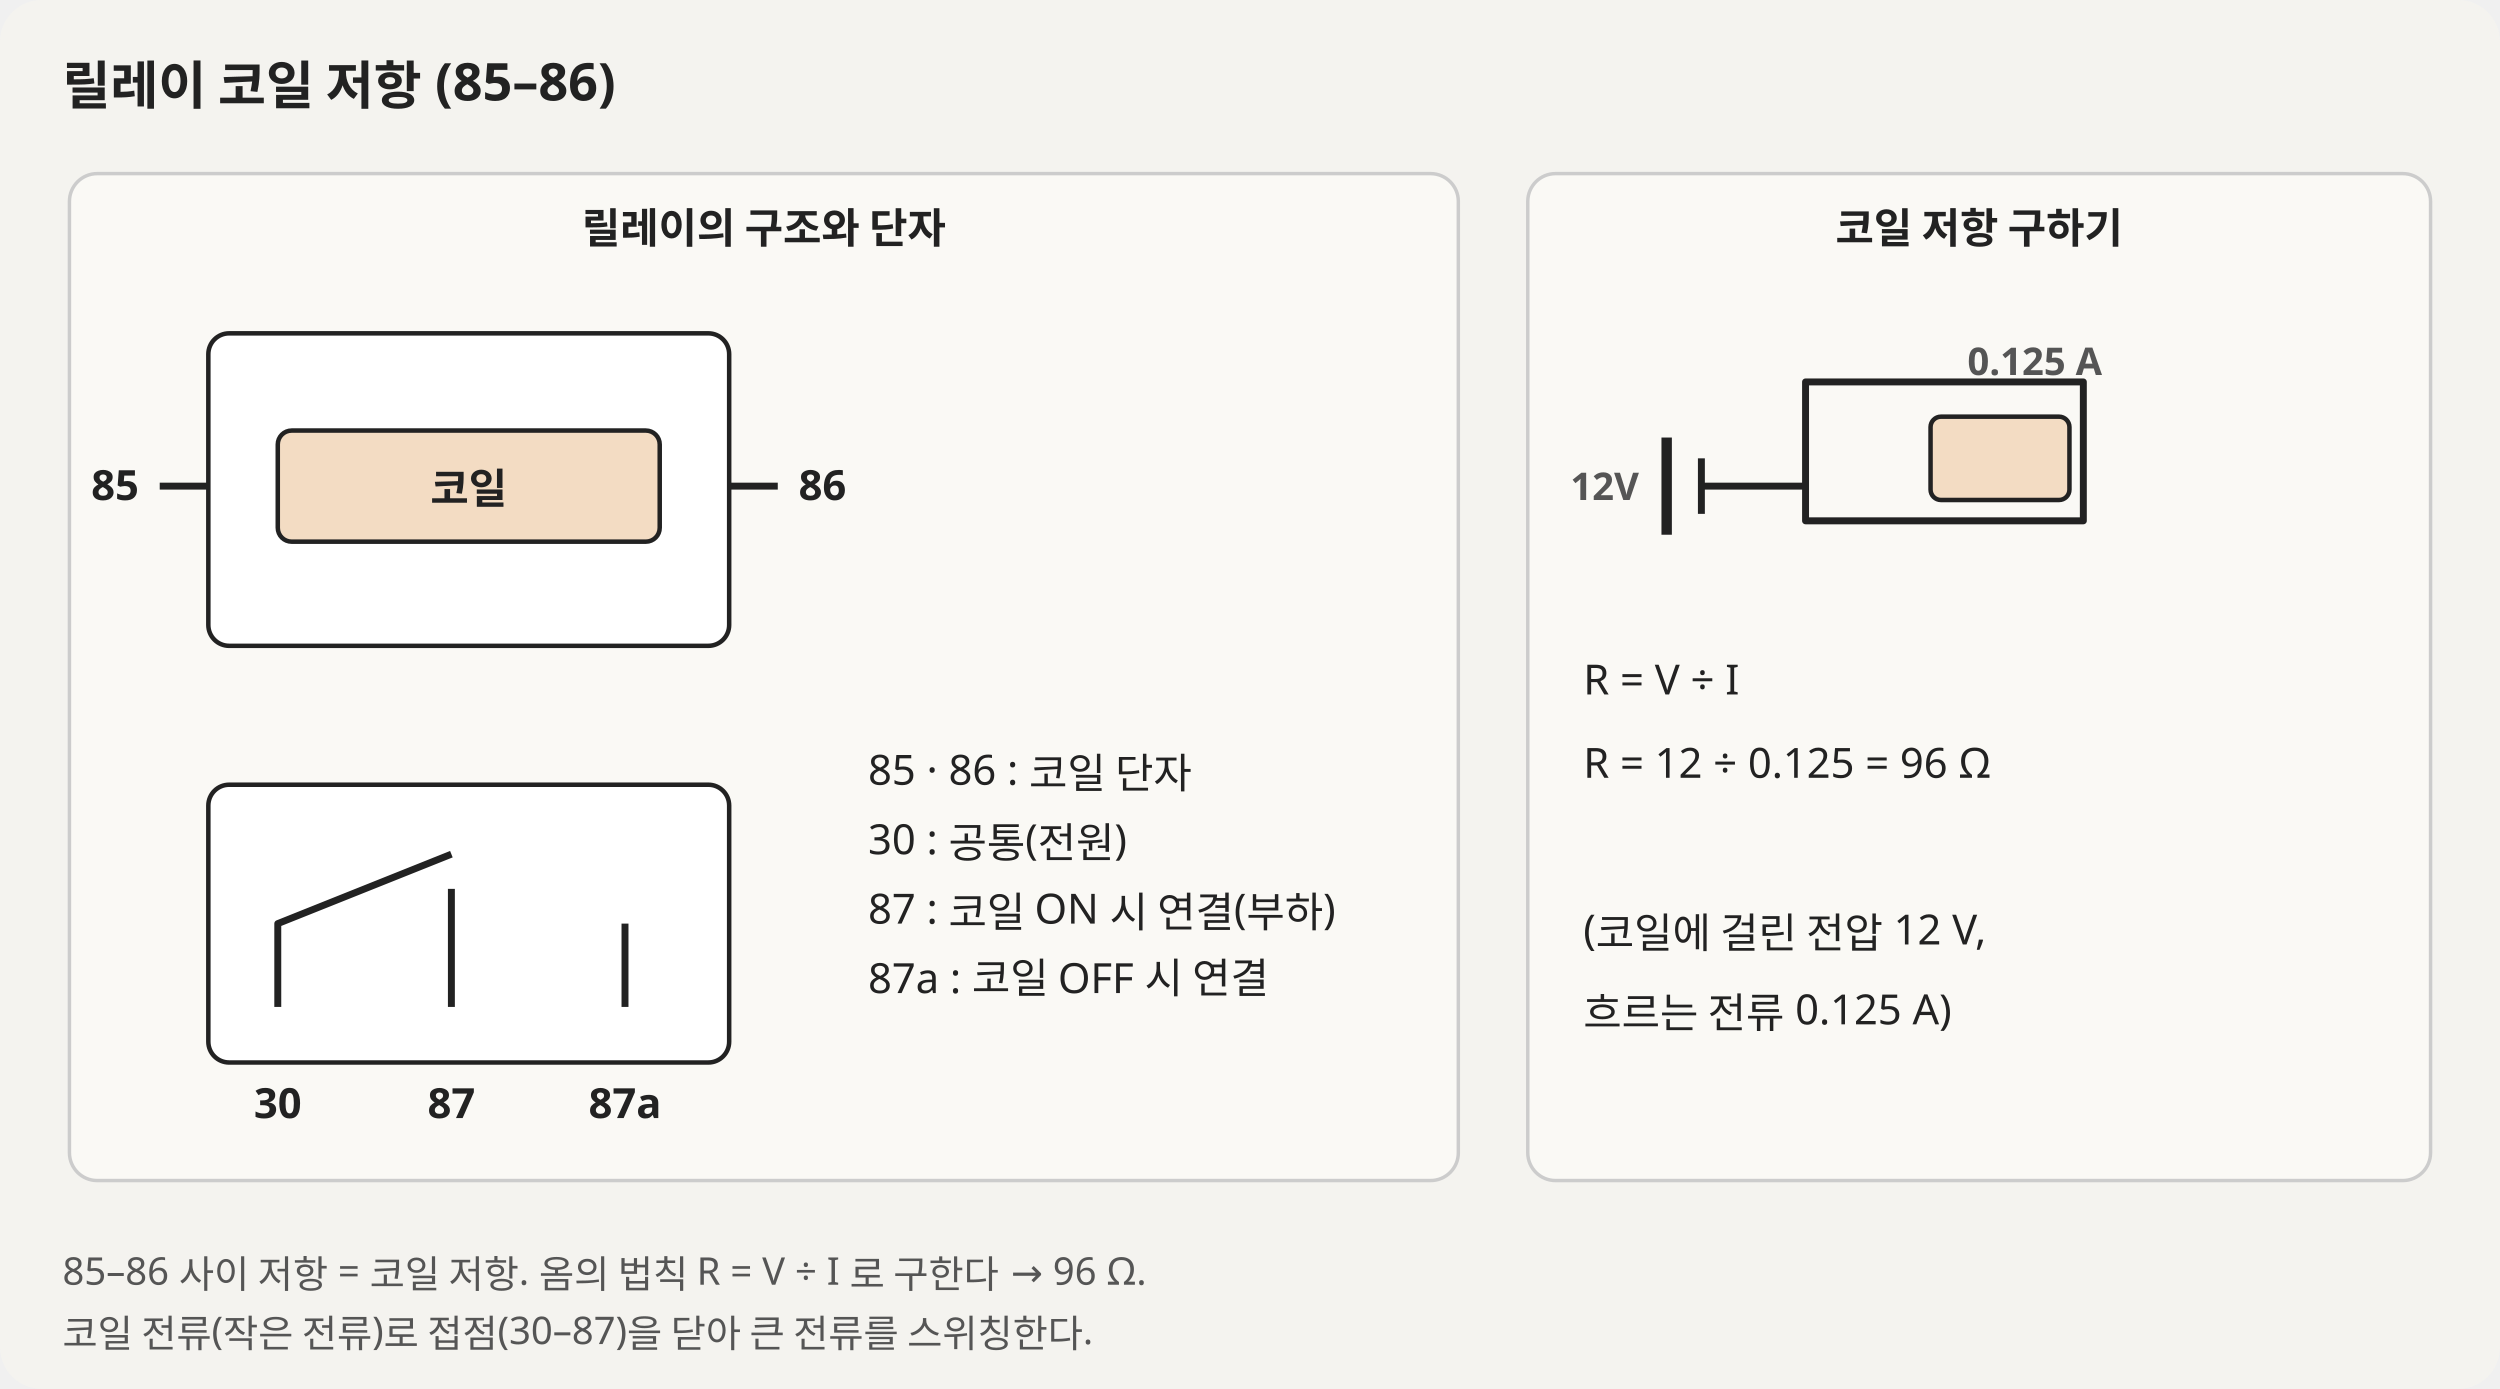
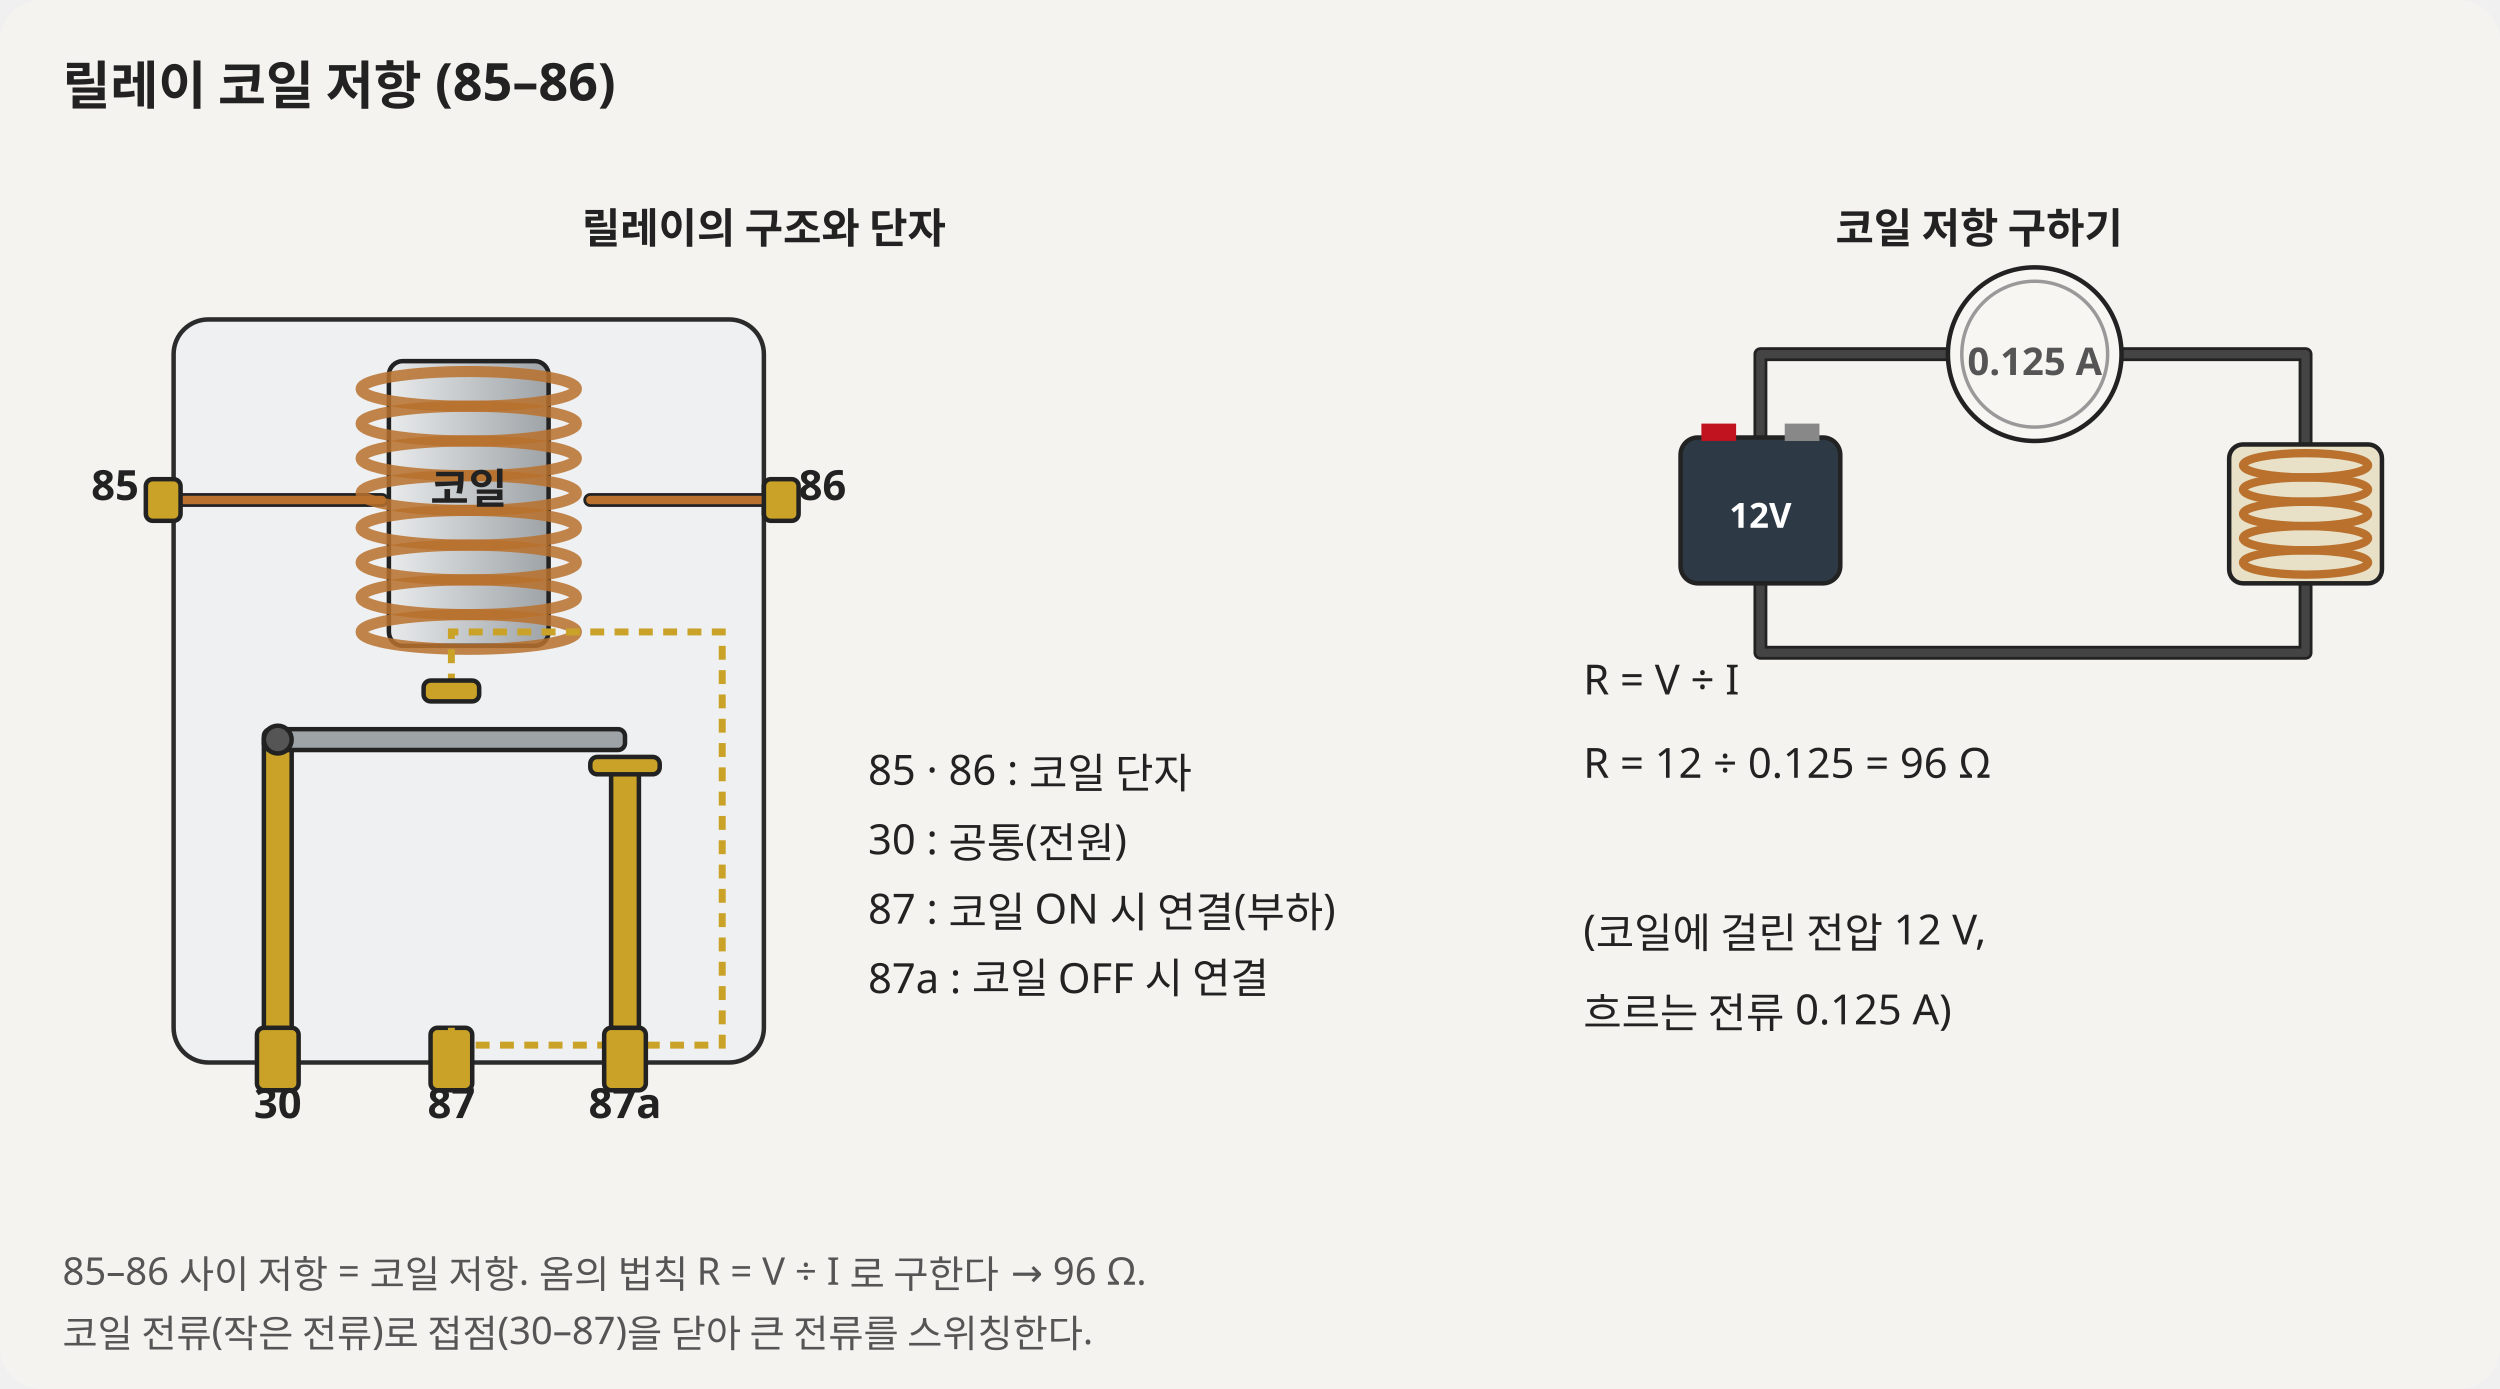
<svg xmlns="http://www.w3.org/2000/svg" viewBox="0 0 720 400" width="720" height="400" role="img" aria-label="릴레이 코일 85-86 단자와 12V 0.125A로 코일 저항 96옴 계산">
  <style>
text{font:12px "Apple SD Gothic Neo","Malgun Gothic","Noto Sans KR",sans-serif;fill:#222}
.t{font-size:15px;font-weight:700}.n{font-size:11px;fill:#555}
.l{stroke:#444;stroke-width:.8;fill:none}.d{fill:#444}
.o{stroke:#222;stroke-width:1.3;stroke-linejoin:round}
.k{stroke:#222;stroke-width:1;fill:none}
</style>
  <defs>
    <marker id="a" viewBox="0 0 8 8" refX="7" refY="4" markerWidth="7" markerHeight="7" orient="auto">
      <path d="M0,0L8,4L0,8Z" fill="#444" />
    </marker>
    <marker id="r" viewBox="0 0 8 8" refX="7" refY="4" markerWidth="7" markerHeight="7" orient="auto">
      <path d="M0,0L8,4L0,8Z" fill="#c1121f" />
    </marker>
  </defs>
  <rect width="720" height="400" rx="12" fill="#F4F3EF" />
+   <defs>
+     <linearGradient id="mt" x1="0" y1="0" x2="1" y2="0">
+       <stop offset="0" stop-color="#e9ebec" />
+       <stop offset=".5" stop-color="#c3c7ca" />
+       <stop offset="1" stop-color="#9ea3a7" />
+     </linearGradient>
+     <linearGradient id="mv" x1="0" y1="0" x2="0" y2="1">
+       <stop offset="0" stop-color="#eceeef" />
+       <stop offset="1" stop-color="#b4b9bd" />
+     </linearGradient>
+     <linearGradient id="bk" x1="0" y1="0" x2="1" y2="0">
+       <stop offset="0" stop-color="#4a4f54" />
+       <stop offset=".5" stop-color="#2b2f33" />
+       <stop offset="1" stop-color="#1b1e21" />
+     </linearGradient>
+   </defs>
+   <rect class="o" x="50" y="92" width="170" height="214" rx="10" fill="#eef0f1" opacity=".95" />
+   <path d="M52,144H110" fill="none" stroke="#222" stroke-width="4.0" stroke-linejoin="round" stroke-linecap="round" />
+   <path d="M52,144H110" fill="none" stroke="#b9712d" stroke-width="2.4" stroke-linejoin="round" stroke-linecap="round" />
+   <path d="M170,144H222" fill="none" stroke="#222" stroke-width="4.0" stroke-linejoin="round" stroke-linecap="round" />
+   <path d="M170,144H222" fill="none" stroke="#b9712d" stroke-width="2.4" stroke-linejoin="round" stroke-linecap="round" />
+   <rect class="o" x="112" y="104" width="46" height="82" rx="4" fill="url(#mt)" />
+   <ellipse cx="135" cy="112" rx="31" ry="5" fill="none" stroke="#b9712d" stroke-width="3.2" opacity=".85" />
+   <ellipse cx="135" cy="122" rx="31" ry="5" fill="none" stroke="#b9712d" stroke-width="3.2" opacity=".85" />
+   <ellipse cx="135" cy="132" rx="31" ry="5" fill="none" stroke="#b9712d" stroke-width="3.2" opacity=".85" />
+   <ellipse cx="135" cy="142" rx="31" ry="5" fill="none" stroke="#b9712d" stroke-width="3.2" opacity=".85" />
+   <ellipse cx="135" cy="152" rx="31" ry="5" fill="none" stroke="#b9712d" stroke-width="3.2" opacity=".85" />
+   <ellipse cx="135" cy="162" rx="31" ry="5" fill="none" stroke="#b9712d" stroke-width="3.2" opacity=".85" />
+   <ellipse cx="135" cy="172" rx="31" ry="5" fill="none" stroke="#b9712d" stroke-width="3.2" opacity=".85" />
+   <ellipse cx="135" cy="182" rx="31" ry="5" fill="none" stroke="#b9712d" stroke-width="3.2" opacity=".85" />
+   <rect class="o" x="42" y="138" width="10" height="12" rx="2" fill="#c9a227" />
+   <rect class="o" x="220" y="138" width="10" height="12" rx="2" fill="#c9a227" />
+   <path d="M130,296V300" stroke="#c9a227" stroke-width="2" />
+   <path d="M130,198V182H208V301H134" fill="none" stroke="#c9a227" stroke-width="2" stroke-dasharray="4 3" />
+   <rect class="o" x="122" y="196" width="16" height="6" rx="2" fill="#c9a227" />
+   <rect class="o" x="76" y="214" width="8" height="84" fill="#c9a227" />
+   <rect class="o" x="76" y="210" width="104" height="6" rx="2" fill="#9ea3a7" />
+   <circle class="o" cx="80" cy="213" r="4" fill="#555" />
+   <rect class="o" x="176" y="222" width="8" height="76" fill="#c9a227" />
+   <rect class="o" x="170" y="218" width="20" height="5" rx="2" fill="#c9a227" />
+   <rect class="o" x="74" y="296" width="12" height="18" rx="2" fill="#c9a227" />
+   <rect class="o" x="124" y="296" width="12" height="18" rx="2" fill="#c9a227" />
+   <rect class="o" x="174" y="296" width="12" height="18" rx="2" fill="#c9a227" />
+   <path d="M130,296V301" stroke="#c9a227" stroke-width="2" />
+   <path d="M507,126V102H562" fill="none" stroke="#222" stroke-width="4.0" stroke-linejoin="round" stroke-linecap="round" />
+   <path d="M507,126V102H562" fill="none" stroke="#444" stroke-width="2.4" stroke-linejoin="round" stroke-linecap="round" />
+   <path d="M610,102H664V128" fill="none" stroke="#222" stroke-width="4.0" stroke-linejoin="round" stroke-linecap="round" />
+   <path d="M610,102H664V128" fill="none" stroke="#444" stroke-width="2.4" stroke-linejoin="round" stroke-linecap="round" />
+   <path d="M664,168V188H507V168" fill="none" stroke="#222" stroke-width="4.0" stroke-linejoin="round" stroke-linecap="round" />
+   <path d="M664,168V188H507V168" fill="none" stroke="#444" stroke-width="2.4" stroke-linejoin="round" stroke-linecap="round" />
+   <rect class="o" x="484" y="126" width="46" height="42" rx="5" fill="#2d3a45" />
+   <rect x="490" y="122" width="10" height="5" fill="#c1121f" />
+   <rect x="514" y="122" width="10" height="5" fill="#888" />
+   <text x="507" y="152" text-anchor="middle" style="fill:#fff;font-size:10px;font-weight:700">12V</text>
+   <circle class="o" cx="586" cy="102" r="25" fill="#f7f6f2" />
+   <circle cx="586" cy="102" r="21" fill="none" stroke="#999" />
+   <rect class="o" x="642" y="128" width="44" height="40" rx="4" fill="#e8e1c8" />
+   <ellipse cx="664" cy="134" rx="18" ry="3.5" fill="none" stroke="#b9712d" stroke-width="2.4" />
+   <ellipse cx="664" cy="141" rx="18" ry="3.5" fill="none" stroke="#b9712d" stroke-width="2.4" />
+   <ellipse cx="664" cy="148" rx="18" ry="3.5" fill="none" stroke="#b9712d" stroke-width="2.4" />
+   <ellipse cx="664" cy="155" rx="18" ry="3.5" fill="none" stroke="#b9712d" stroke-width="2.4" />
+   <ellipse cx="664" cy="162" rx="18" ry="3.5" fill="none" stroke="#b9712d" stroke-width="2.4" />
  <text class="t" x="18" y="30">릴레이 코일 저항 (85–86)</text>
-   <rect x="20" y="50" width="400" height="290" rx="8" fill="#faf9f5" stroke="#ccc" />
  <text x="220.0" y="70" text-anchor="middle" style="font-weight:700;fill:#222">릴레이의 구조와 단자</text>
-   <rect class="o" x="60" y="96" width="150" height="90" fill="#fff" rx="6" />
-   <rect class="o" x="80" y="124" width="110" height="32" fill="#f3dcc3" rx="4" />
  <text x="135" y="145" text-anchor="middle" style="font-weight:700">코일</text>
-   <path d="M60,140H46" fill="none" stroke="#222" stroke-width="2" stroke-linejoin="round" />
  <text x="40" y="144" text-anchor="end" style="font-weight:700">85</text>
-   <path d="M210,140H224" fill="none" stroke="#222" stroke-width="2" stroke-linejoin="round" />
  <text x="230" y="144" text-anchor="start" style="font-weight:700">86</text>
-   <rect class="o" x="60" y="226" width="150" height="80" fill="#fff" rx="6" />
-   <path d="M80,290V266L130,246" fill="none" stroke="#222" stroke-width="2" stroke-linejoin="round" />
-   <path d="M130,290V256" fill="none" stroke="#222" stroke-width="2" stroke-linejoin="round" />
-   <path d="M180,290V266" fill="none" stroke="#222" stroke-width="2" stroke-linejoin="round" />
  <text x="80" y="322" text-anchor="middle" style="font-weight:700">30</text>
  <text x="130" y="322" text-anchor="middle" style="font-weight:700">87</text>
  <text x="180" y="322" text-anchor="middle" style="font-weight:700">87a</text>
  <text x="250" y="226" text-anchor="start">85 · 86  : 코일 단자</text>
  <text x="250" y="246" text-anchor="start">30  : 공통(전원)</text>
  <text x="250" y="266" text-anchor="start">87  : 코일 ON 시 연결(부하)</text>
  <text x="250" y="286" text-anchor="start">87a : 코일 OFF 시 연결</text>
-   <rect x="440" y="50" width="260" height="290" rx="8" fill="#faf9f5" stroke="#ccc" />
  <text x="570.0" y="70" text-anchor="middle" style="font-weight:700;fill:#222">코일 저항 구하기</text>
-   <path d="M480,126V154" fill="none" stroke="#222" stroke-width="3" stroke-linejoin="round" />
-   <path d="M490,132V148" fill="none" stroke="#222" stroke-width="2" stroke-linejoin="round" />
-   <text class="n" x="472" y="144" text-anchor="end" style="font-weight:700">12V</text>
-   <path d="M490,140H520V110H600V150H520V140" fill="none" stroke="#222" stroke-width="2" stroke-linejoin="round" />
-   <rect class="o" x="556" y="120" width="40" height="24" fill="#f3dcc3" rx="3" />
  <text class="n" x="586" y="108" text-anchor="middle" style="font-weight:700">0.125 A</text>
  <text x="456" y="200" text-anchor="start">R = V ÷ I</text>
  <text x="456" y="224" text-anchor="start">R = 12 ÷ 0.125 = 96 Ω</text>
  <text x="456" y="248" text-anchor="start" />
  <text x="456" y="272" text-anchor="start">(코일에 걸린 전압 12 V,</text>
  <text x="456" y="296" text-anchor="start"> 흐르는 전류 0.125 A)</text>
  <text class="n" x="18" y="370">85–86 사이 저항 = 코일 저항. 옴의 법칙 R = V ÷ I 로 구한다 → 96 Ω.</text>
  <text class="n" x="18" y="388">코일 전류(작은 전류)로 접점(30–87)을 닫아 큰 전류를 스위칭한다.</text>
</svg>
